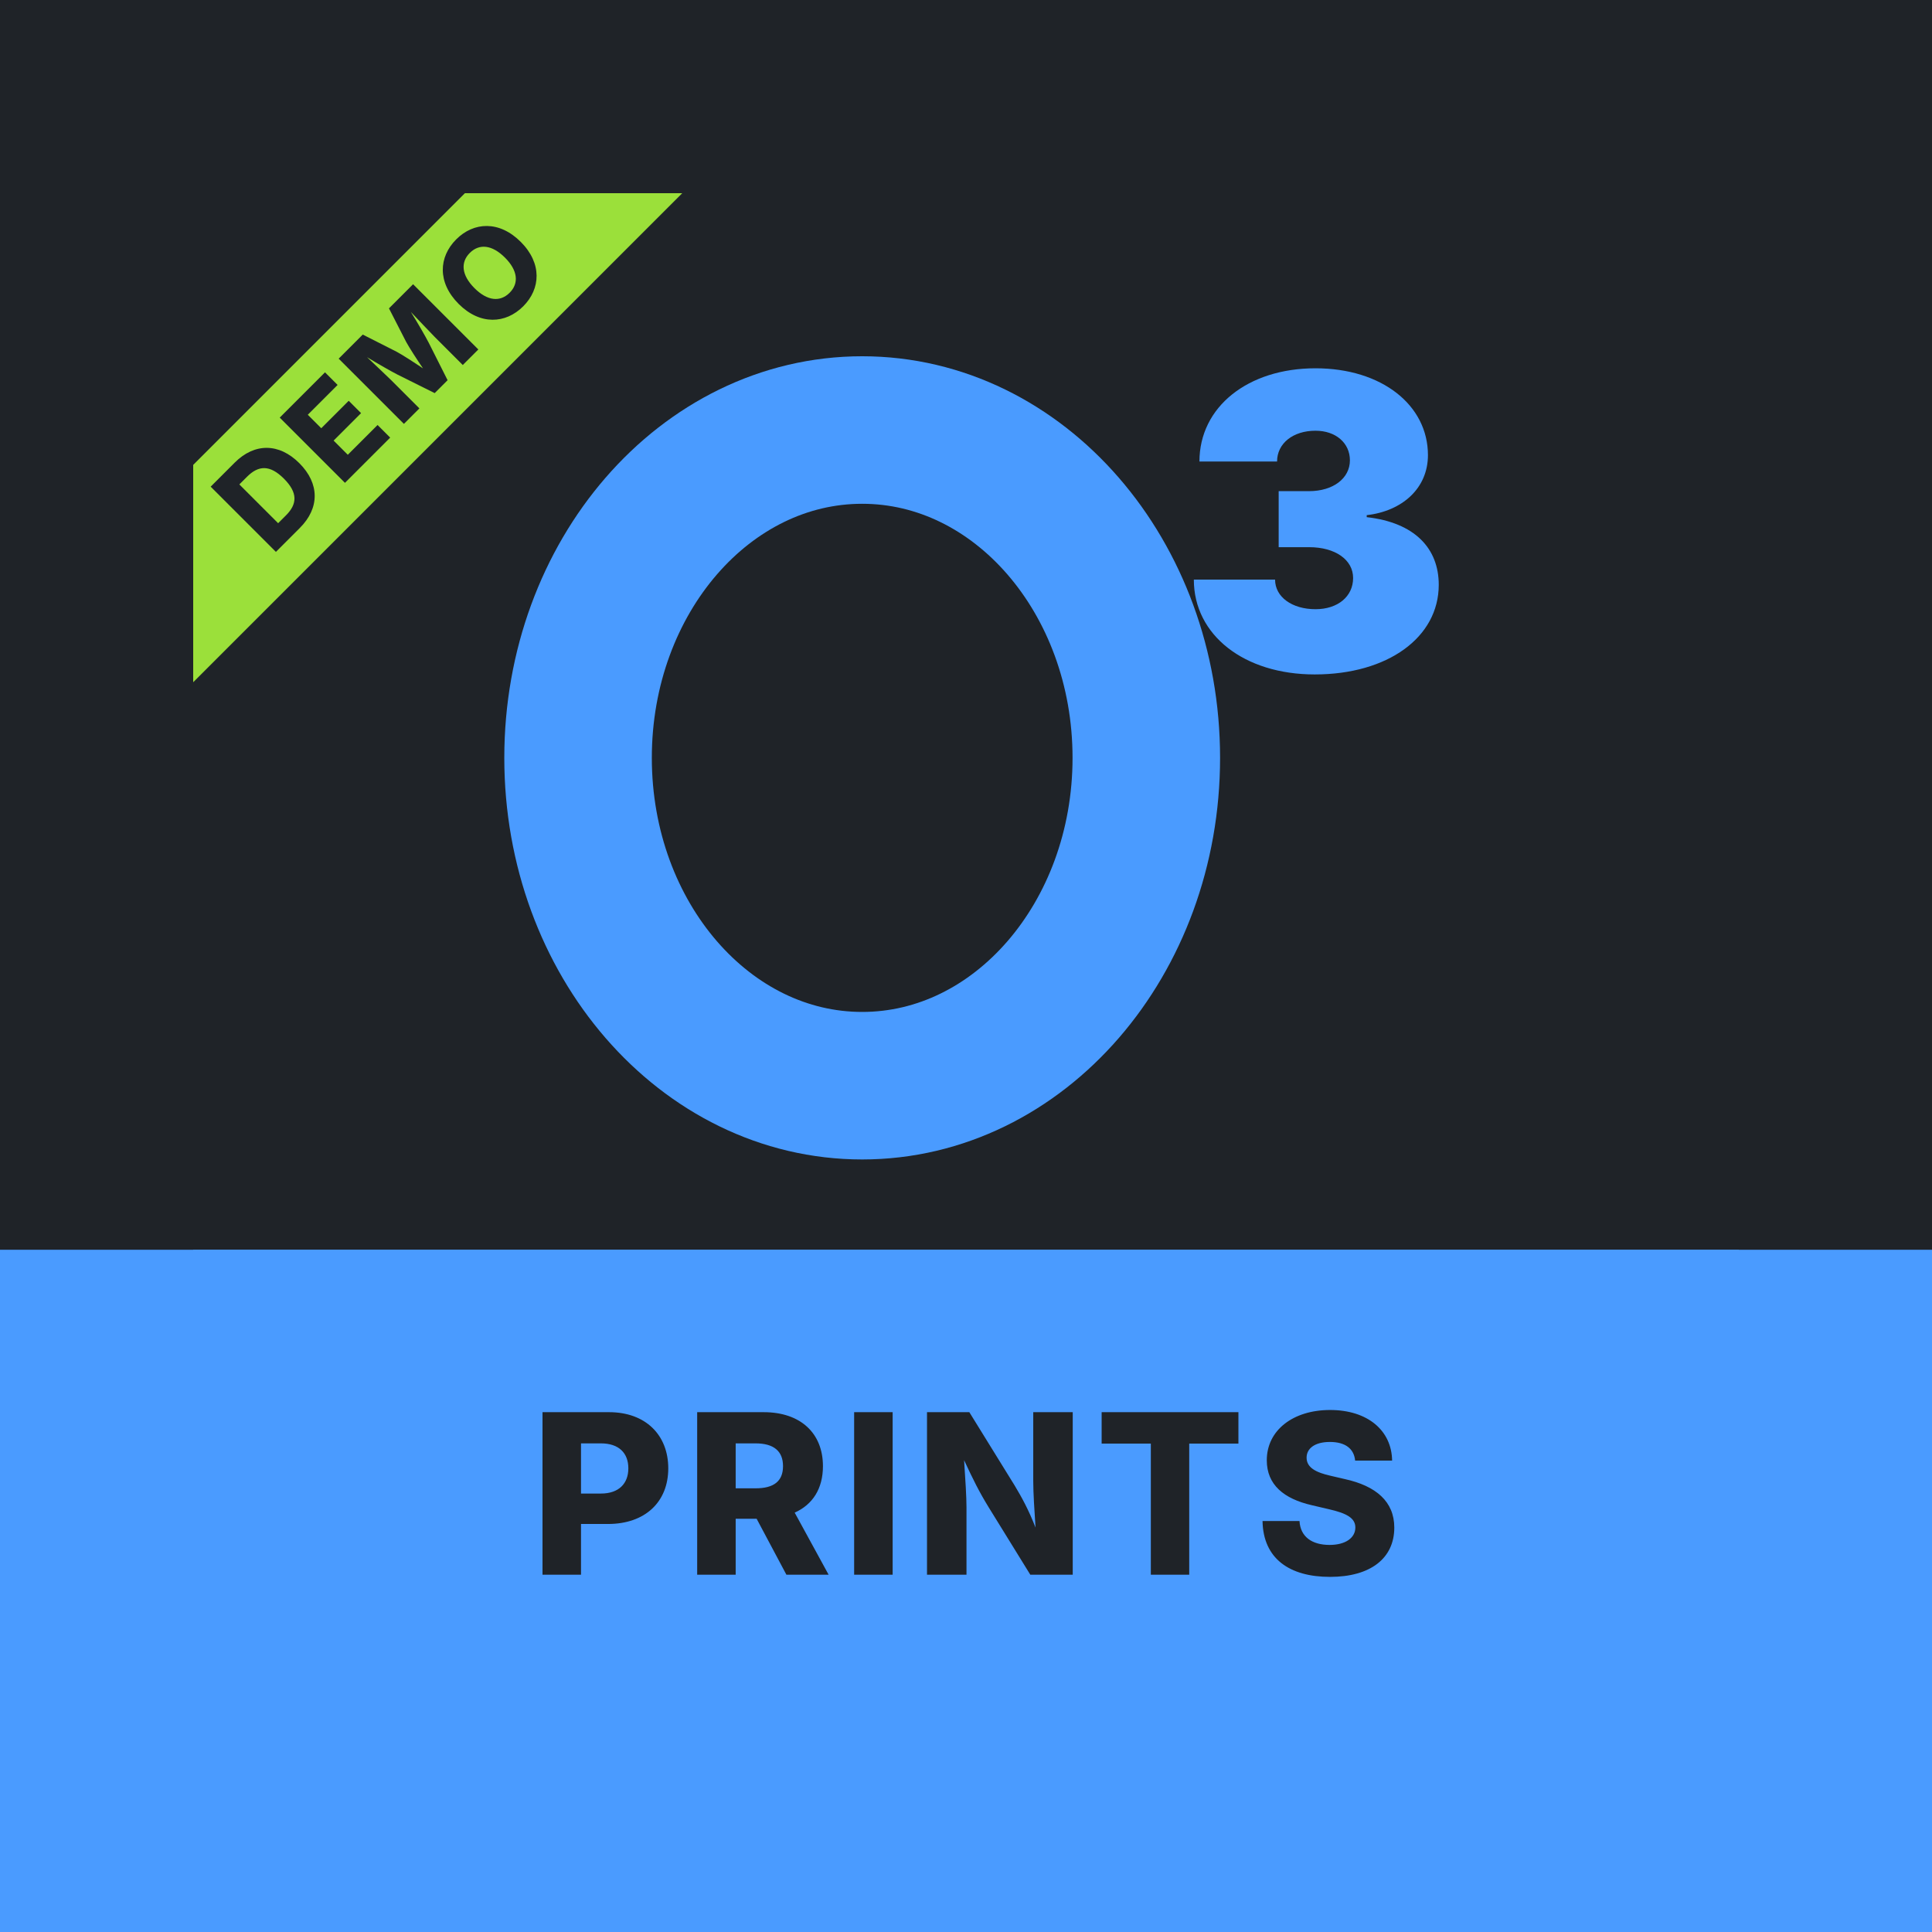
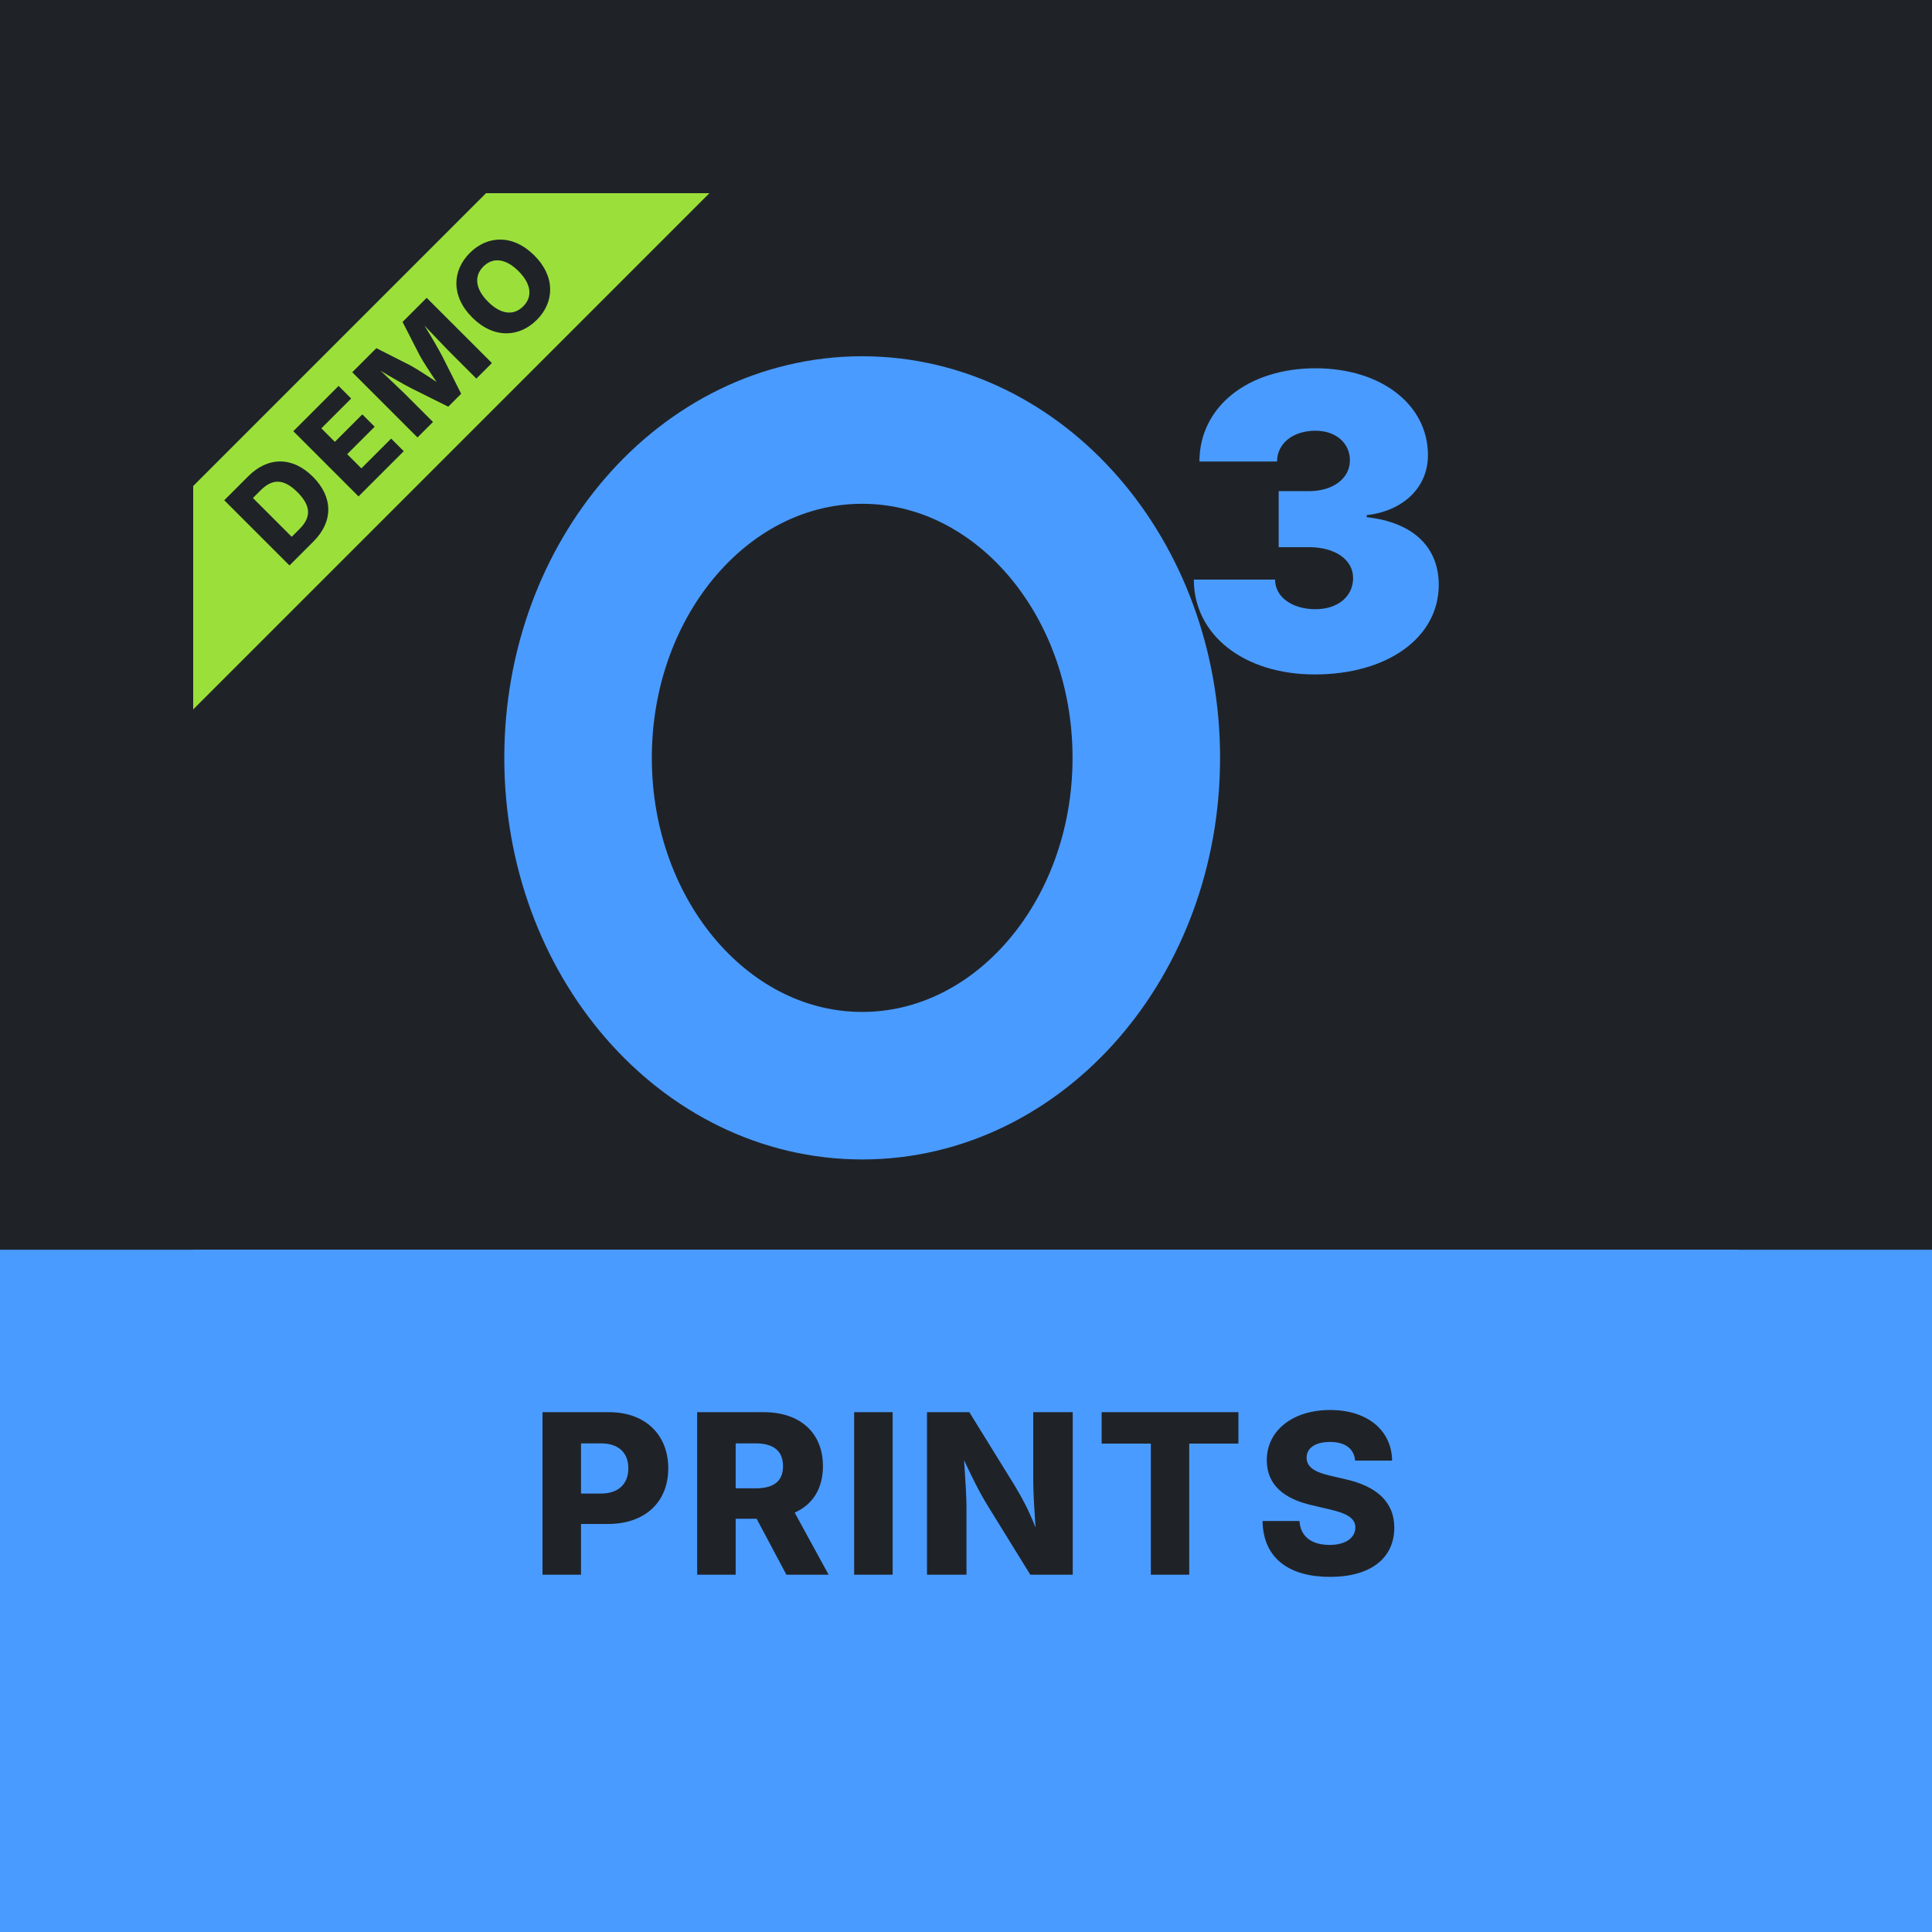
<svg xmlns="http://www.w3.org/2000/svg" viewBox="0 0 512 512">
  <defs>
    <clipPath id="t">
      <rect width="512" height="512" rx="0.001" />
    </clipPath>
  </defs>
  <rect width="512" height="512" rx="0" fill="#1F2328" />
  <rect y="331.2" width="512" height="180.8" fill="#4A9BFF" />
  <g transform="translate(256 256) scale(.8) translate(-256 -256)">
    <ellipse cx="221.61" cy="187.05" rx="94.12" ry="108.6" fill="none" stroke="#4A9BFF" stroke-width="48.87" />
    <path fill="#4A9BFF" d="M371.509 159.416C395.702 159.416 412.605 147.153 412.605 129.72C412.605 117.657 404.651 109.106 388.742 107.316V106.653C400.475 105.328 409.025 97.771 409.025 86.768C409.025 70.131 393.647 58.001 371.774 58.001C349.37 58.001 333.329 70.794 333.329 88.889H359.047C359.047 82.857 364.35 78.682 371.774 78.682C378.468 78.682 383.175 82.725 383.175 88.492C383.175 94.457 377.607 98.699 369.653 98.699H359.577V117.259H369.653C378.336 117.259 384.235 121.435 384.235 127.467C384.235 133.565 379.198 137.807 371.774 137.807C364.018 137.807 358.384 133.764 358.384 127.997H331.473C331.473 146.424 348.177 159.416 371.509 159.416Z" />
    <rect y="350" width="512" height="162" fill="#4A9BFF" />
    <path fill="#1F2328" d="M115.712 457.64H128.467V440.838H137.392C149.749 440.838 157.373 433.503 157.373 422.411C157.373 411.39 149.894 403.802 137.753 403.802H115.712ZM128.467 430.757V414.136H135.043C141.041 414.136 144.148 417.352 144.148 422.411C144.148 427.397 141.041 430.757 135.079 430.757ZM166.949 457.64H179.704V439.104H186.642L196.506 457.64H210.489L199.252 437.08C205.214 434.407 208.61 429.131 208.61 421.688C208.61 410.703 201.131 403.802 188.99 403.802H166.949ZM179.704 429.023V414.136H186.28C192.278 414.136 195.386 416.665 195.386 421.688C195.386 426.71 192.278 429.023 186.316 429.023ZM231.7 403.802H218.945V457.64H231.7ZM243.083 457.64H256.163V435.346C256.163 431.95 255.802 426.096 255.368 419.701C258.367 426.132 260.354 430.179 263.534 435.346L277.301 457.64H291.356V403.802H278.276V426.71C278.276 430.468 278.674 436.647 279.035 442.031C276.759 436.177 274.519 432.094 272.134 428.119L257.103 403.802H243.083ZM300.933 414.208H317.229V457.64H329.947V414.208H346.243V403.802H300.933ZM376.596 458.363C389.929 458.363 397.878 452.256 397.878 442.031C397.878 433.431 391.844 428.228 381.438 425.952L376.776 424.868C371.971 423.784 368.827 422.194 368.827 418.869C368.827 415.87 371.465 413.666 376.56 413.666C381.69 413.666 384.545 415.943 384.906 419.845H397.155C397.011 409.872 389.062 403.079 376.596 403.079C364.383 403.079 355.639 409.764 355.639 419.737C355.639 427.83 361.275 432.492 370.562 434.623L376.271 435.96C382.16 437.297 384.979 438.923 384.979 441.994C384.979 445.427 381.727 447.776 376.451 447.776C370.634 447.776 366.768 445.102 366.479 439.863H354.229C354.446 452.292 363.118 458.363 376.596 458.363Z" />
    <g clip-path="url(#t)">
-       <path d="M0 90L90 0H162L0 162Z" fill="#9BE03A" />
-       <g transform="translate(62.5 62.5) rotate(-45)">
+       <path d="M0 97L97 0H171L0 171Z" fill="#9BE03A" />
+       <g transform="translate(67 67) rotate(-45)">
        <path fill="#1F2328" d="M-53.408 15.0C-44.118 15.0 -38.376 9.258 -38.376 -0.278C-38.376 -9.814 -44.118 -15.557 -53.408 -15.557H-64.646V15.0ZM-57.407 8.807V-9.363H-53.818C-48.466 -9.363 -45.615 -6.902 -45.615 -0.278C-45.615 6.346 -48.466 8.807 -53.716 8.807ZM-32.295 15.0H-11.11V9.094H-25.056V2.449H-12.197V-3.334H-25.056V-9.65H-11.09V-15.557H-32.295ZM-4.681 15.0H2.579V1.834C2.579 -0.442 2.395 -5.241 2.312 -9.261C3.358 -4.954 4.609 -0.422 5.327 1.834L9.736 15.0H15.786L20.134 1.834C20.872 -0.504 22.164 -5.241 23.169 -9.609C23.087 -5.487 22.902 -0.483 22.902 1.834V15.0H30.183V-15.557H18.883L15.048 -3.662C14.433 -1.57 13.489 2.818 12.792 6.469C12.074 2.818 11.131 -1.57 10.495 -3.662L6.599 -15.557H-4.681ZM50.804 15.41C58.986 15.41 65.323 9.812 65.323 -0.258C65.323 -10.348 58.986 -15.967 50.804 -15.967C42.58 -15.967 36.243 -10.348 36.243 -0.258C36.243 9.771 42.58 15.41 50.804 15.41ZM50.804 9.053C46.354 9.053 43.646 5.771 43.646 -0.258C43.646 -6.308 46.354 -9.609 50.804 -9.609C55.233 -9.609 57.94 -6.328 57.94 -0.258C57.94 5.771 55.233 9.053 50.804 9.053Z" />
      </g>
    </g>
  </g>
</svg>
